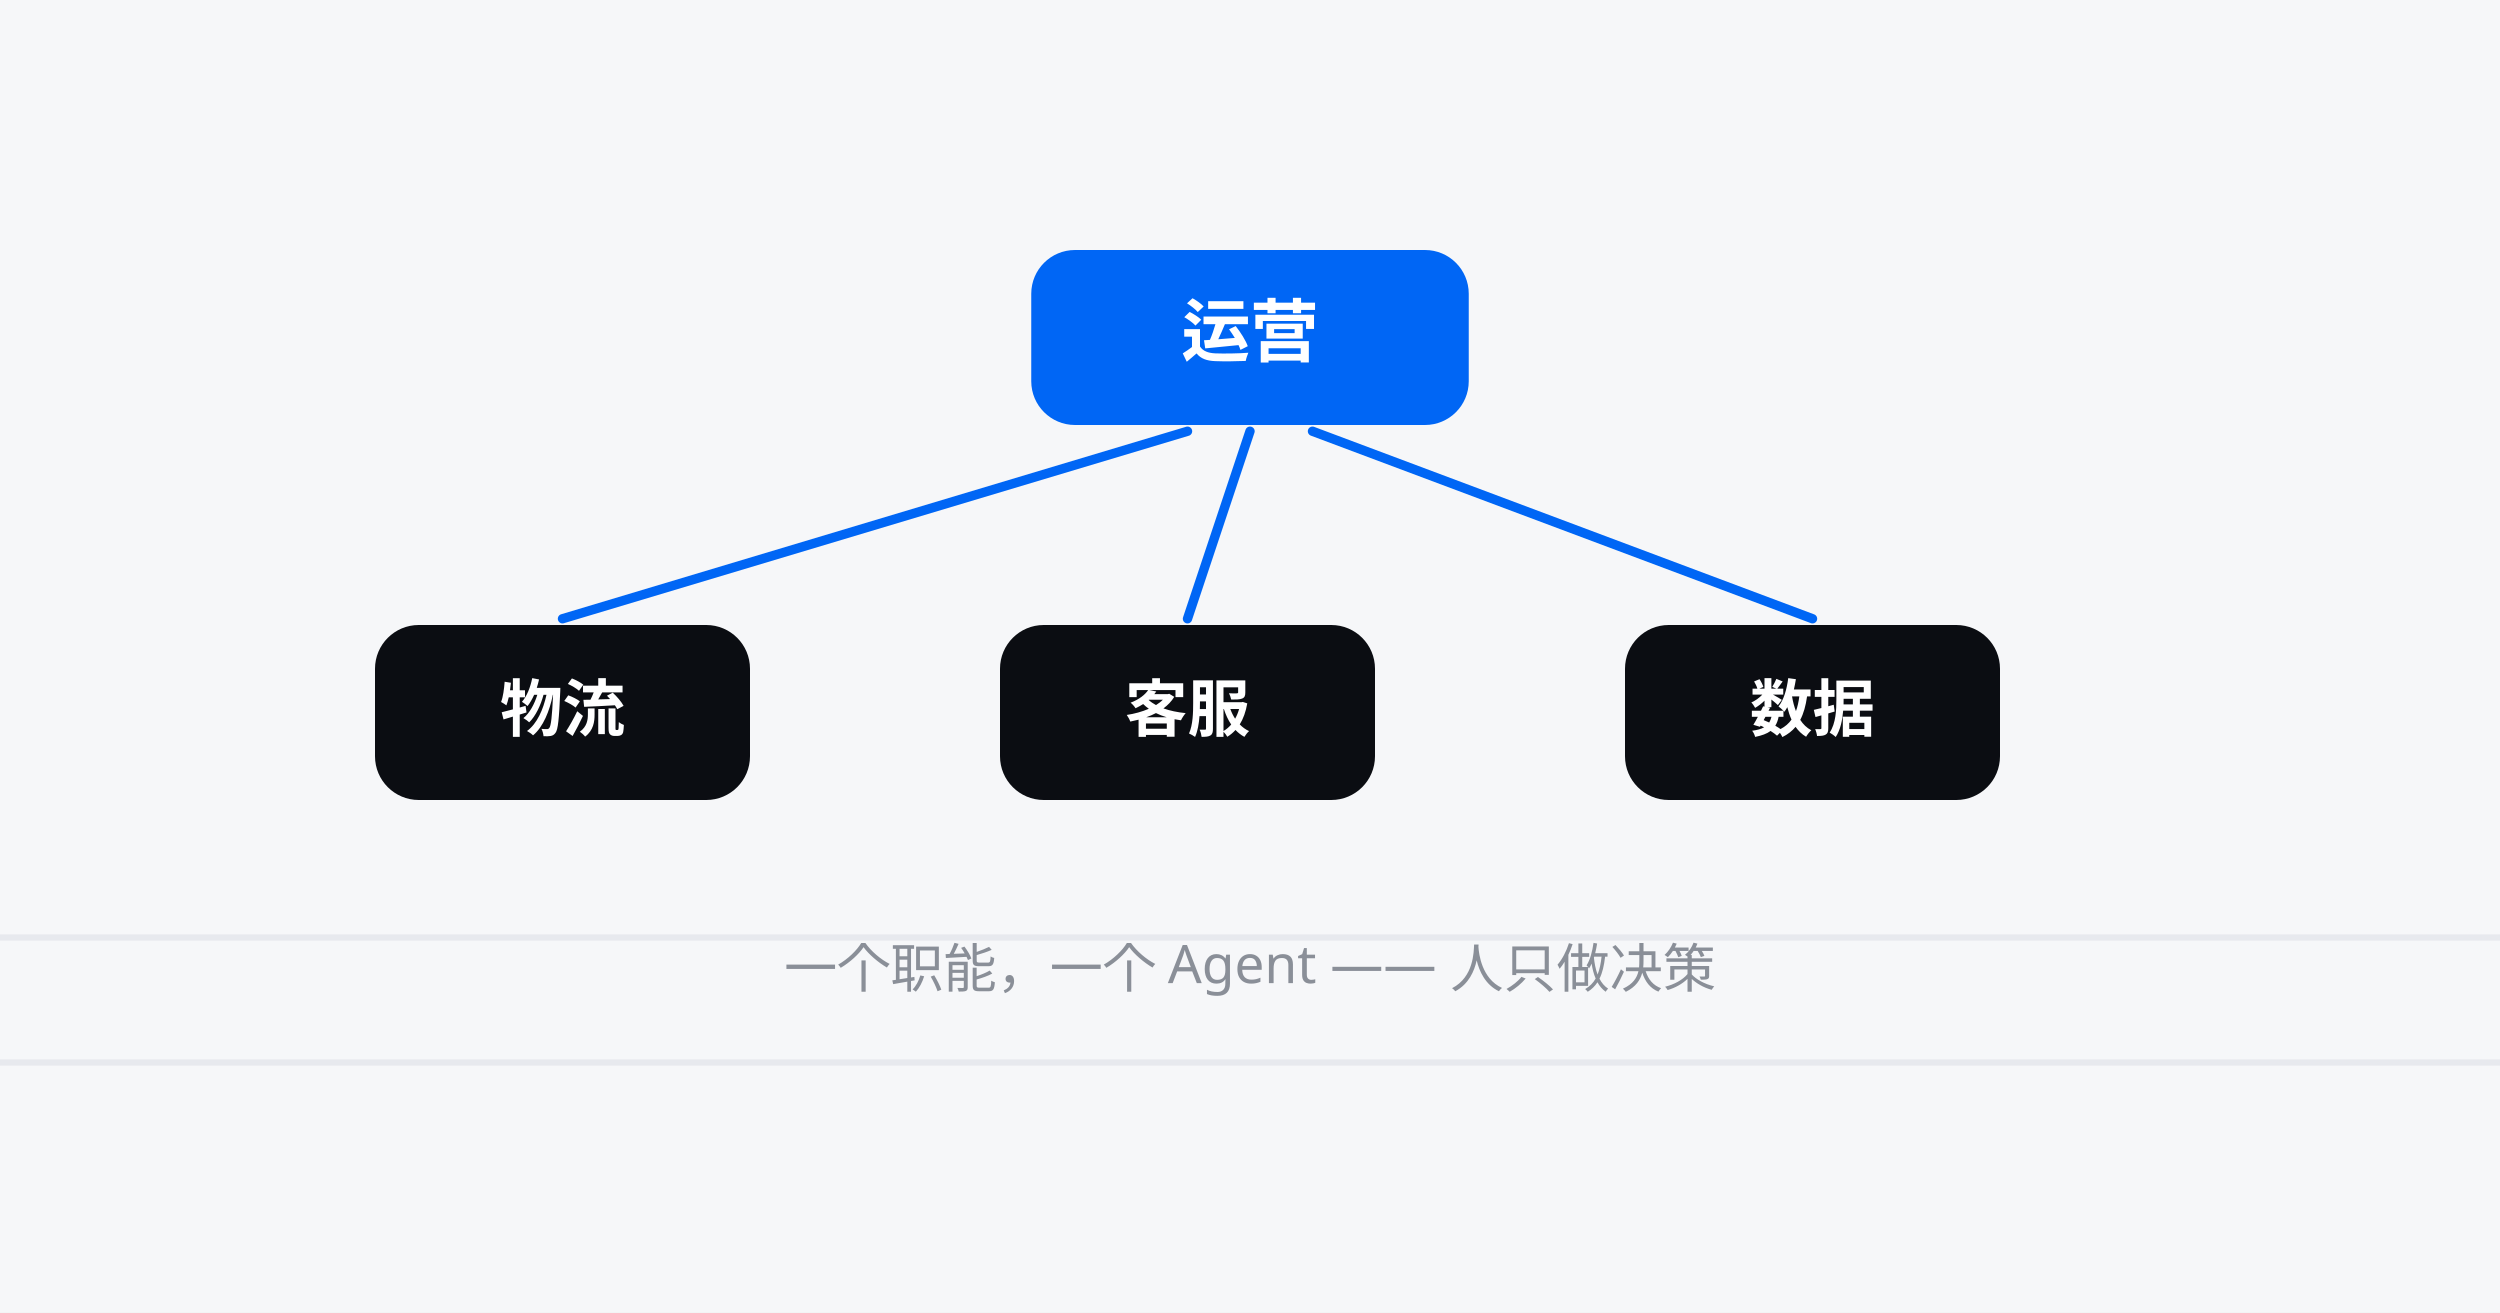
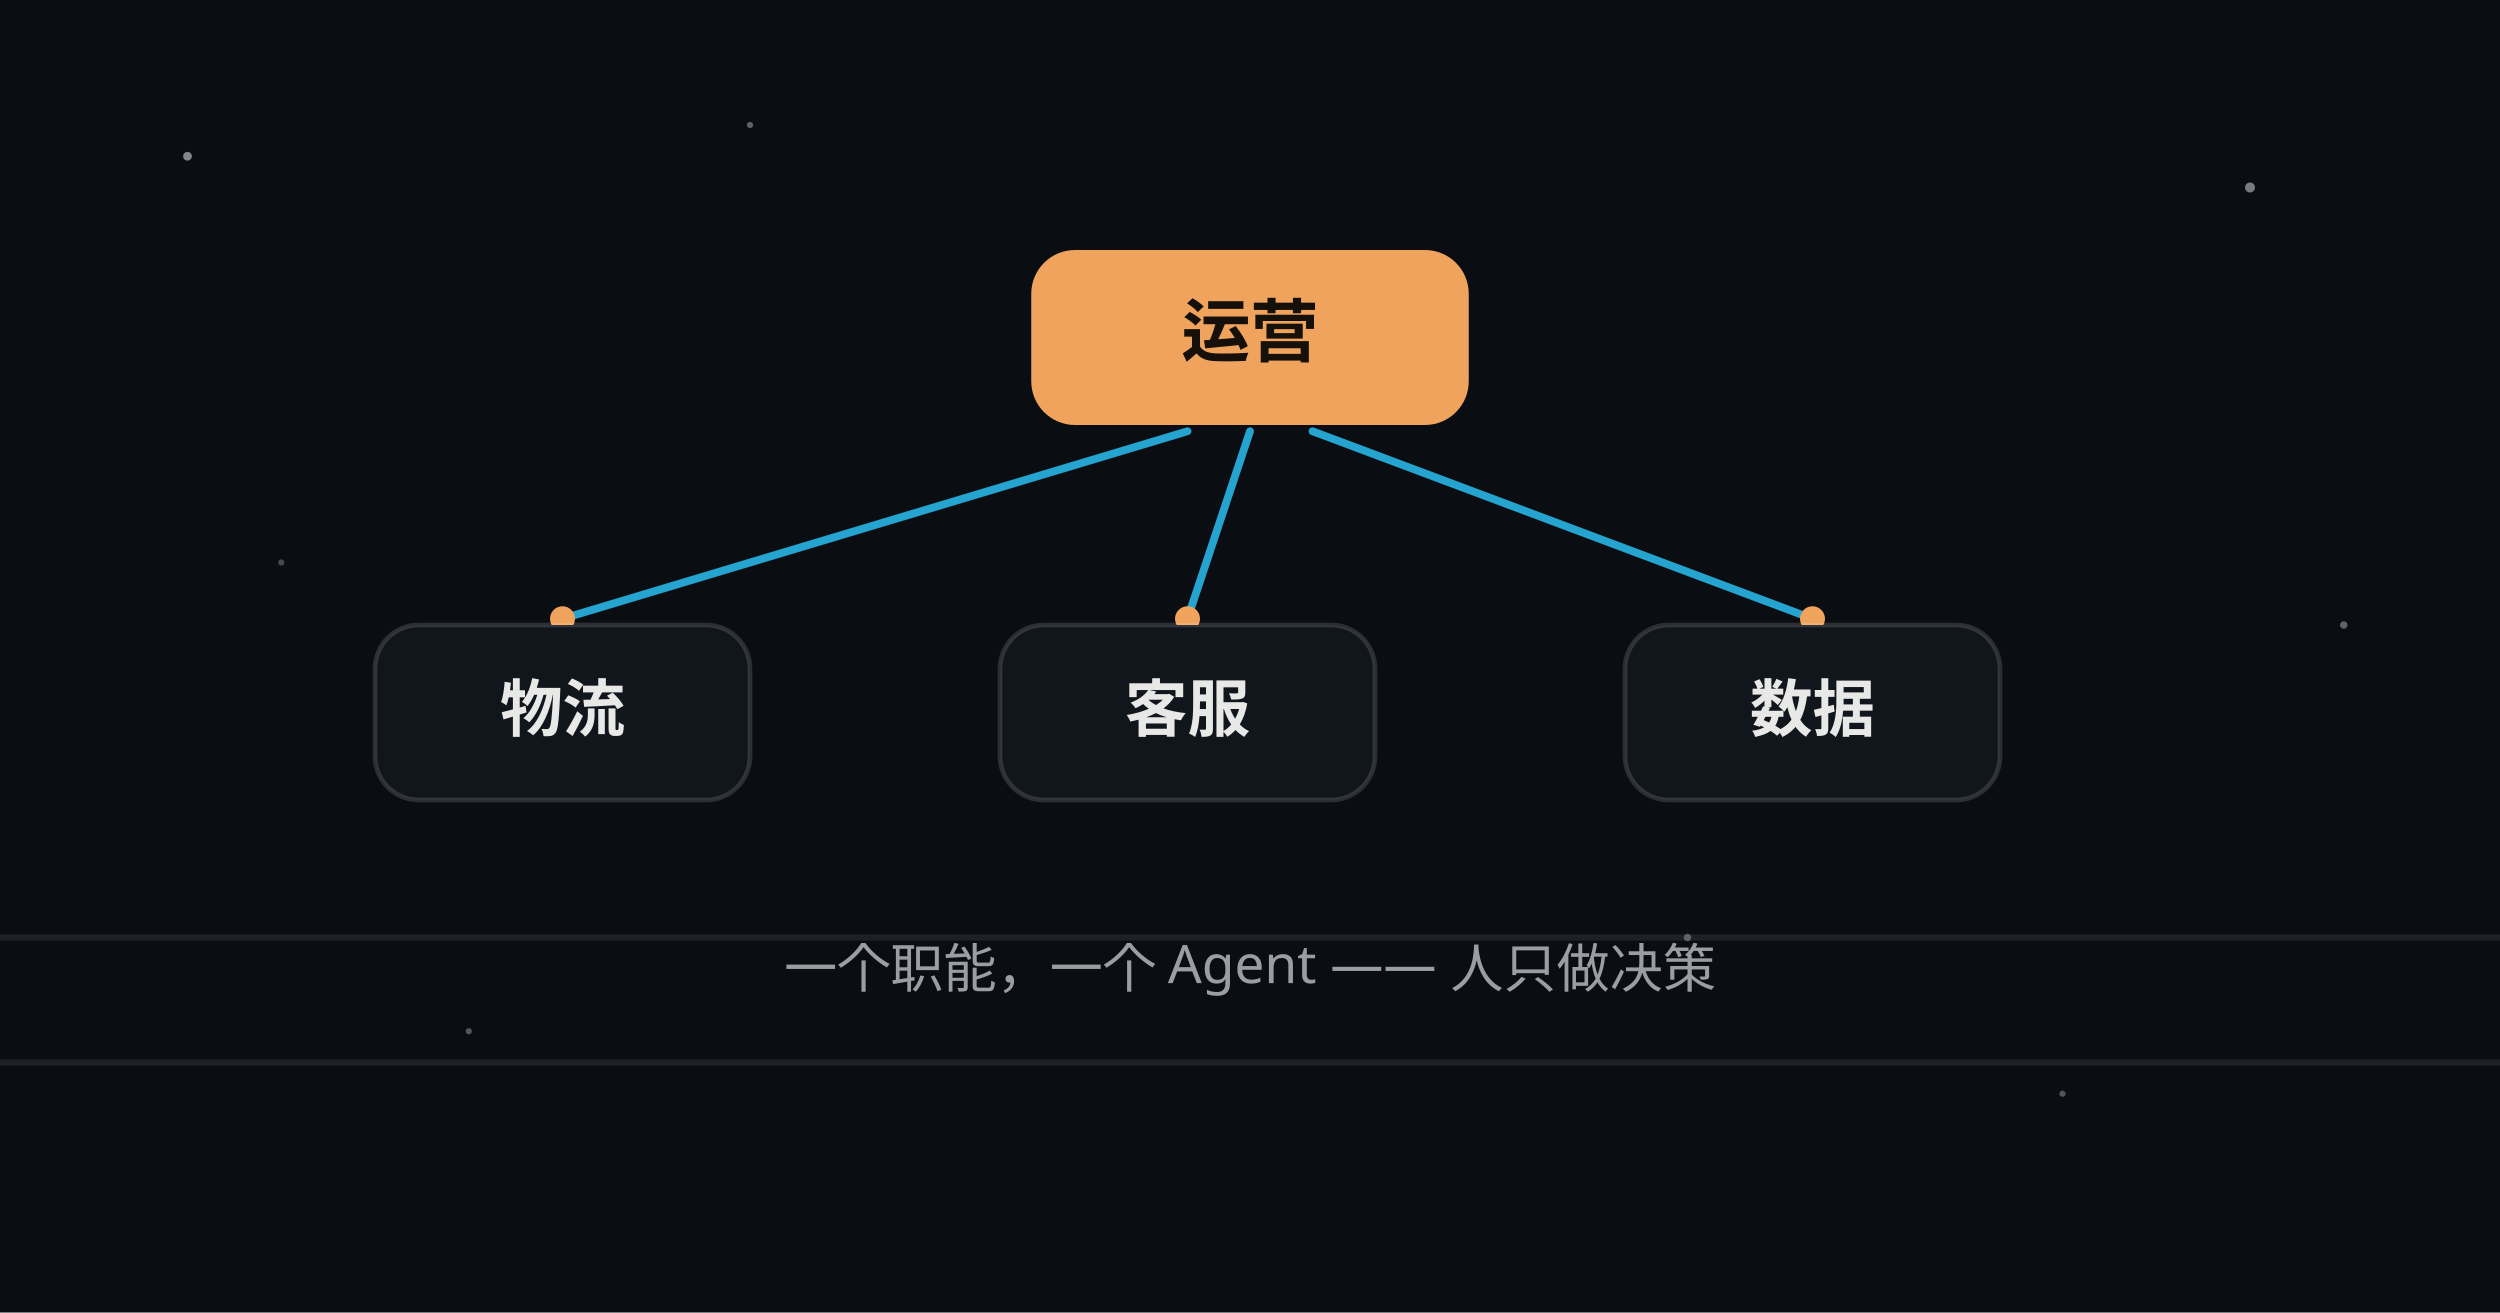
- <svg xmlns="http://www.w3.org/2000/svg" viewBox="0 0 800 420">
-   <rect width="800" height="420" fill="#f6f7f9" />
-   <g fill="none" stroke="#e7e9ee" stroke-width="2">
+ <svg xmlns="http://www.w3.org/2000/svg" width="800" height="420" viewBox="0 0 800 420">
+   <rect width="800" height="420" fill="#0a0d12" />
+   <g fill="#ffffff">
+     <circle cx="60" cy="50" r="1.4" opacity=".5" />
+     <circle cx="150" cy="330" r="1" opacity=".3" />
+     <circle cx="720" cy="60" r="1.6" opacity=".45" />
+     <circle cx="660" cy="350" r="1" opacity=".3" />
+     <circle cx="240" cy="40" r="1" opacity=".35" />
+     <circle cx="540" cy="300" r="1.2" opacity=".3" />
+     <circle cx="90" cy="180" r="1" opacity=".25" />
+     <circle cx="750" cy="200" r="1.2" opacity=".35" />
+   </g>
+   <g fill="none" stroke="rgba(255,255,255,.08)" stroke-width="2">
    <path d="M0 300H800" />
    <path d="M0 340H800" />
  </g>
  <g>
-     <rect x="330" y="80" width="140" height="56" rx="14" fill="#0066F5" />
-     <text x="400" y="114" text-anchor="middle" font-family="PingFang SC,Microsoft YaHei,sans-serif" font-size="22" font-weight="700" fill="#fff">运营</text>
-     <rect x="120" y="200" width="120" height="56" rx="14" fill="#0b0d12" />
-     <text x="180" y="234" text-anchor="middle" font-family="PingFang SC,Microsoft YaHei,sans-serif" font-size="20" font-weight="700" fill="#fff">物流</text>
-     <rect x="320" y="200" width="120" height="56" rx="14" fill="#0b0d12" />
-     <text x="380" y="234" text-anchor="middle" font-family="PingFang SC,Microsoft YaHei,sans-serif" font-size="20" font-weight="700" fill="#fff">客服</text>
-     <rect x="520" y="200" width="120" height="56" rx="14" fill="#0b0d12" />
-     <text x="580" y="234" text-anchor="middle" font-family="PingFang SC,Microsoft YaHei,sans-serif" font-size="20" font-weight="700" fill="#fff">数据</text>
-     <g fill="none" stroke="#0066F5" stroke-width="3" stroke-linecap="round">
+     <g fill="none" stroke="#2cc9ff" stroke-width="2.5" stroke-linecap="round" opacity=".8">
      <path d="M380 138 L180 198" />
      <path d="M400 138 L380 198" />
      <path d="M420 138 L580 198" />
    </g>
-     <text x="400" y="316" text-anchor="middle" font-family="PingFang SC,Microsoft YaHei,sans-serif" font-size="17" fill="#8a8f98">一个职能，一个 Agent —— 人只做决策</text>
+     <g fill="#f0a35c">
+       <circle cx="180" cy="198" r="4" />
+       <circle cx="380" cy="198" r="4" />
+       <circle cx="580" cy="198" r="4" />
+     </g>
+     <rect x="330" y="80" width="140" height="56" rx="14" fill="#f0a35c" />
+     <text x="400" y="114" text-anchor="middle" font-family="PingFang SC,Microsoft YaHei,sans-serif" font-size="22" font-weight="700" fill="#16100a">运营</text>
+     <rect x="120" y="200" width="120" height="56" rx="14" fill="#11151c" stroke="rgba(255,255,255,.14)" stroke-width="1.5" />
+     <text x="180" y="234" text-anchor="middle" font-family="PingFang SC,Microsoft YaHei,sans-serif" font-size="20" font-weight="700" fill="#e8e8e6">物流</text>
+     <rect x="320" y="200" width="120" height="56" rx="14" fill="#11151c" stroke="rgba(255,255,255,.14)" stroke-width="1.5" />
+     <text x="380" y="234" text-anchor="middle" font-family="PingFang SC,Microsoft YaHei,sans-serif" font-size="20" font-weight="700" fill="#e8e8e6">客服</text>
+     <rect x="520" y="200" width="120" height="56" rx="14" fill="#11151c" stroke="rgba(255,255,255,.14)" stroke-width="1.5" />
+     <text x="580" y="234" text-anchor="middle" font-family="PingFang SC,Microsoft YaHei,sans-serif" font-size="20" font-weight="700" fill="#e8e8e6">数据</text>
+     <text x="400" y="316" text-anchor="middle" font-family="PingFang SC,Microsoft YaHei,sans-serif" font-size="17" fill="#9a9da3">一个职能，一个 Agent —— 人只做决策</text>
  </g>
</svg>
